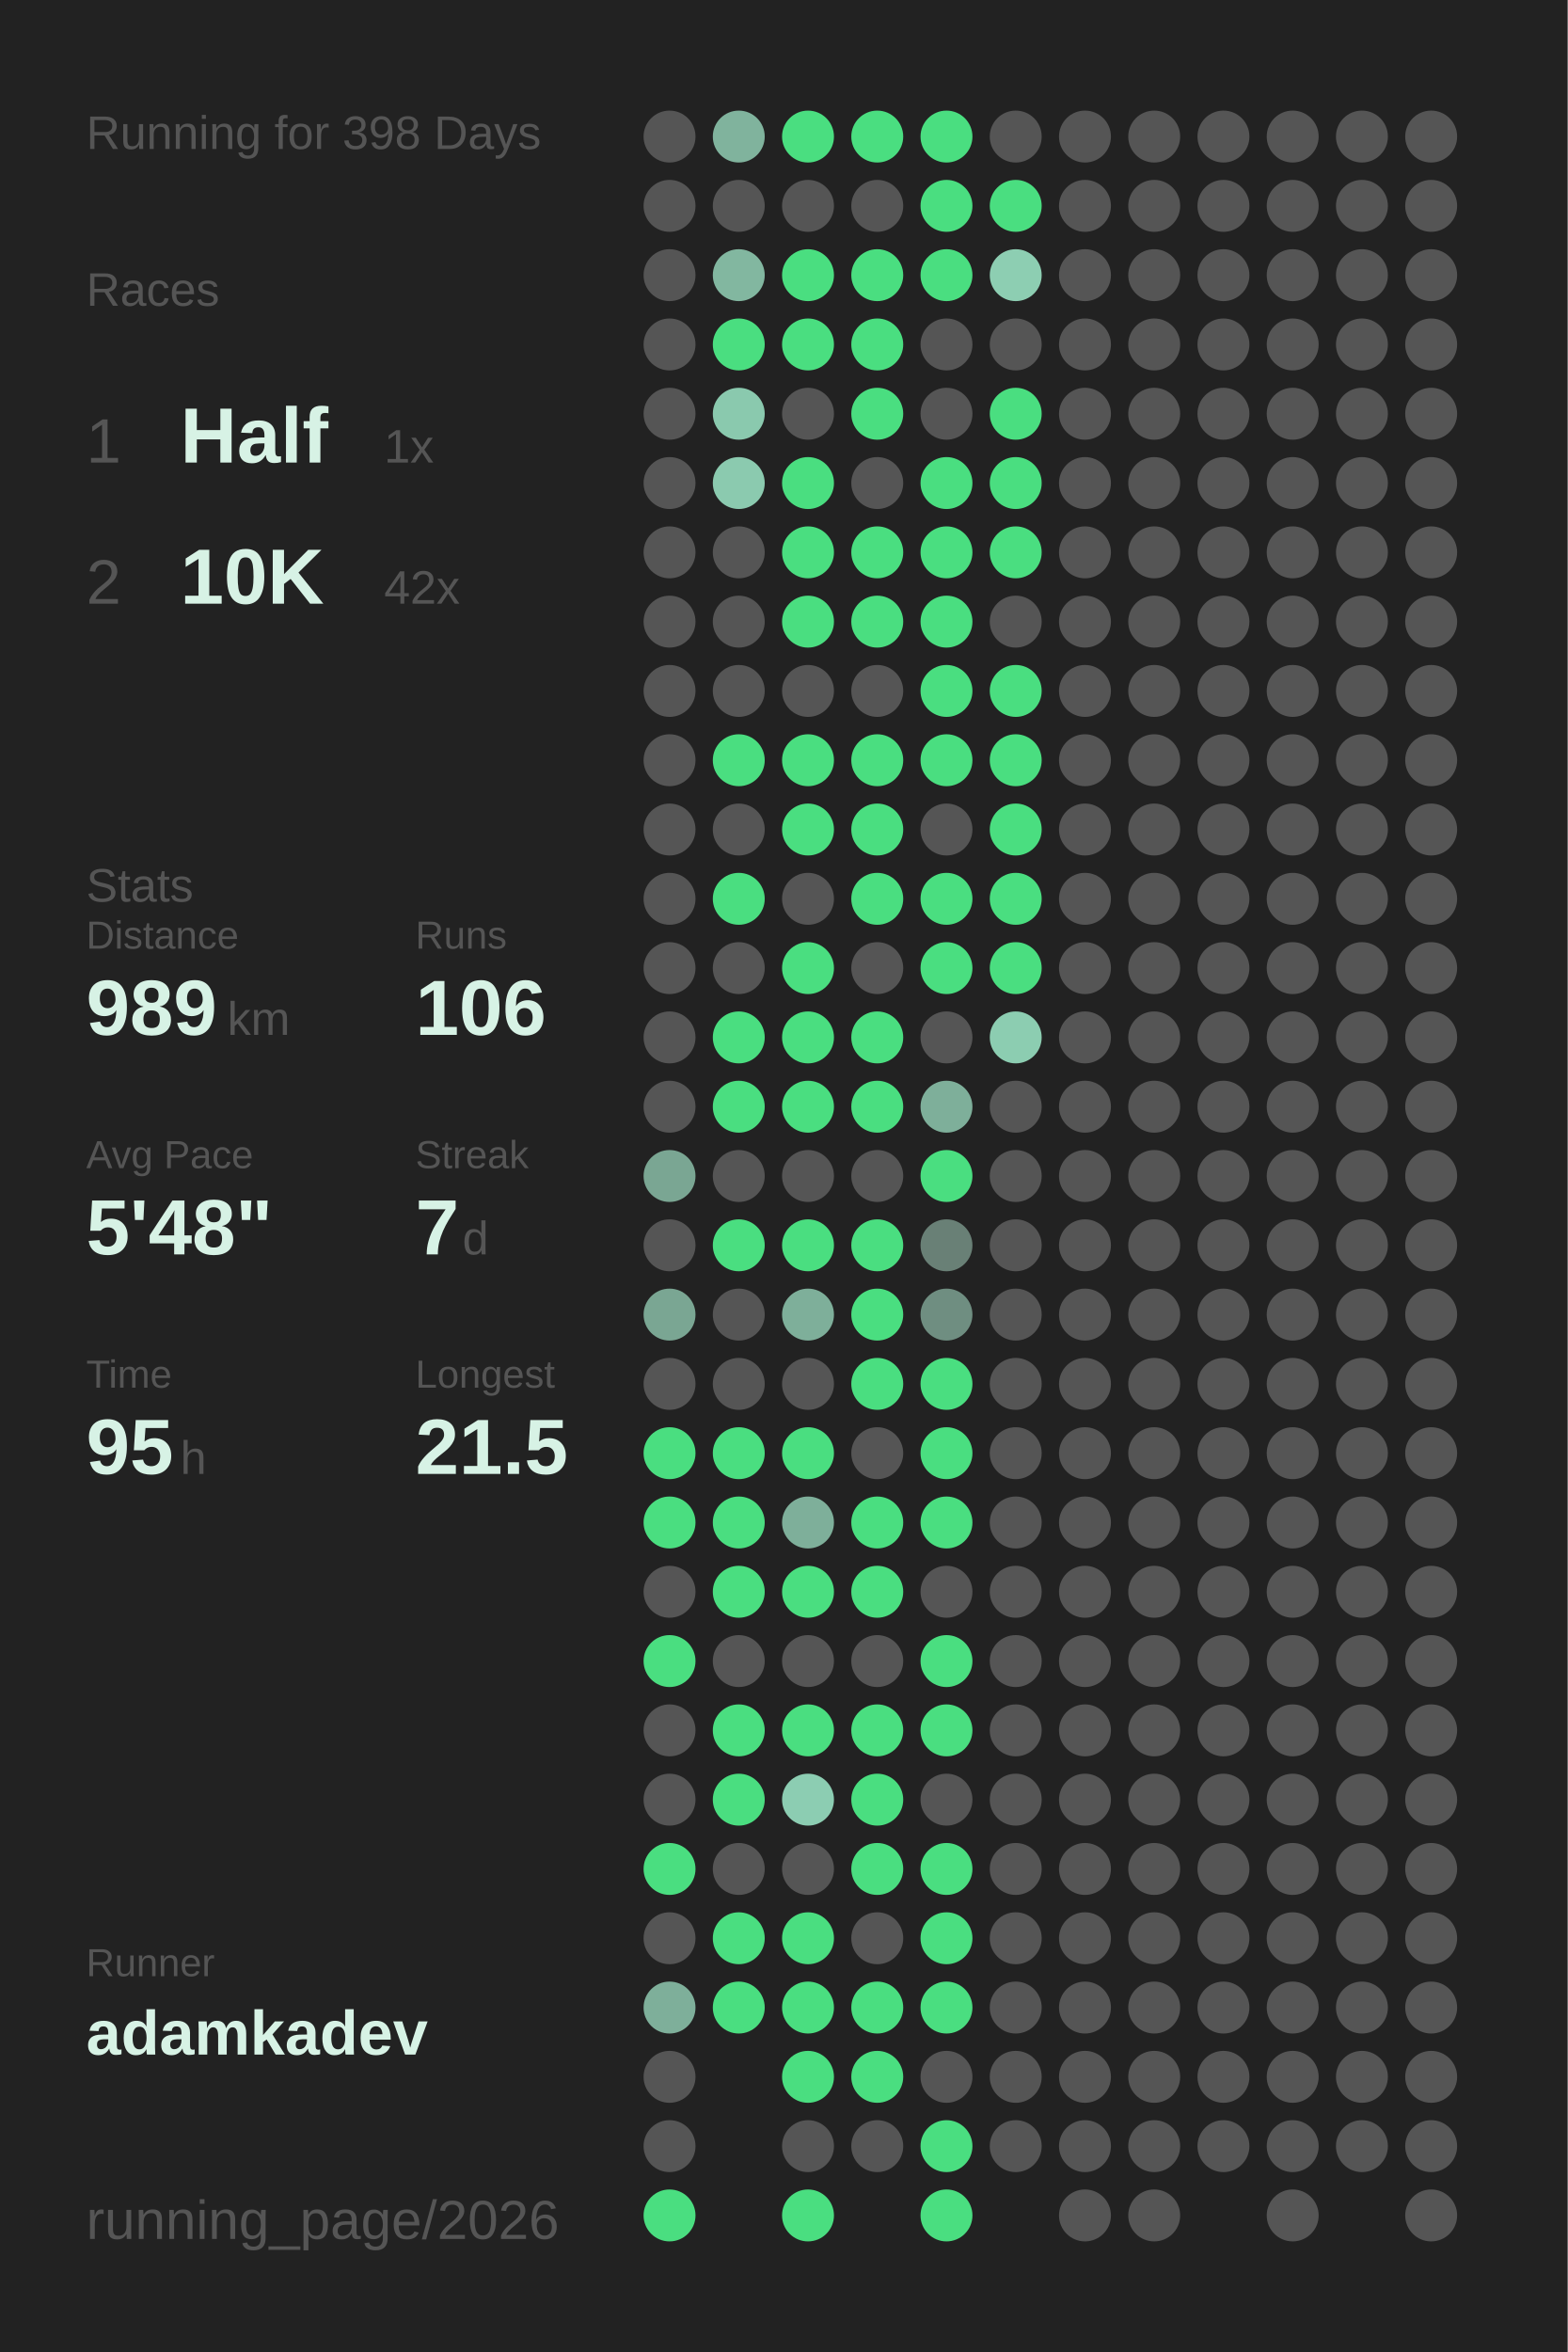
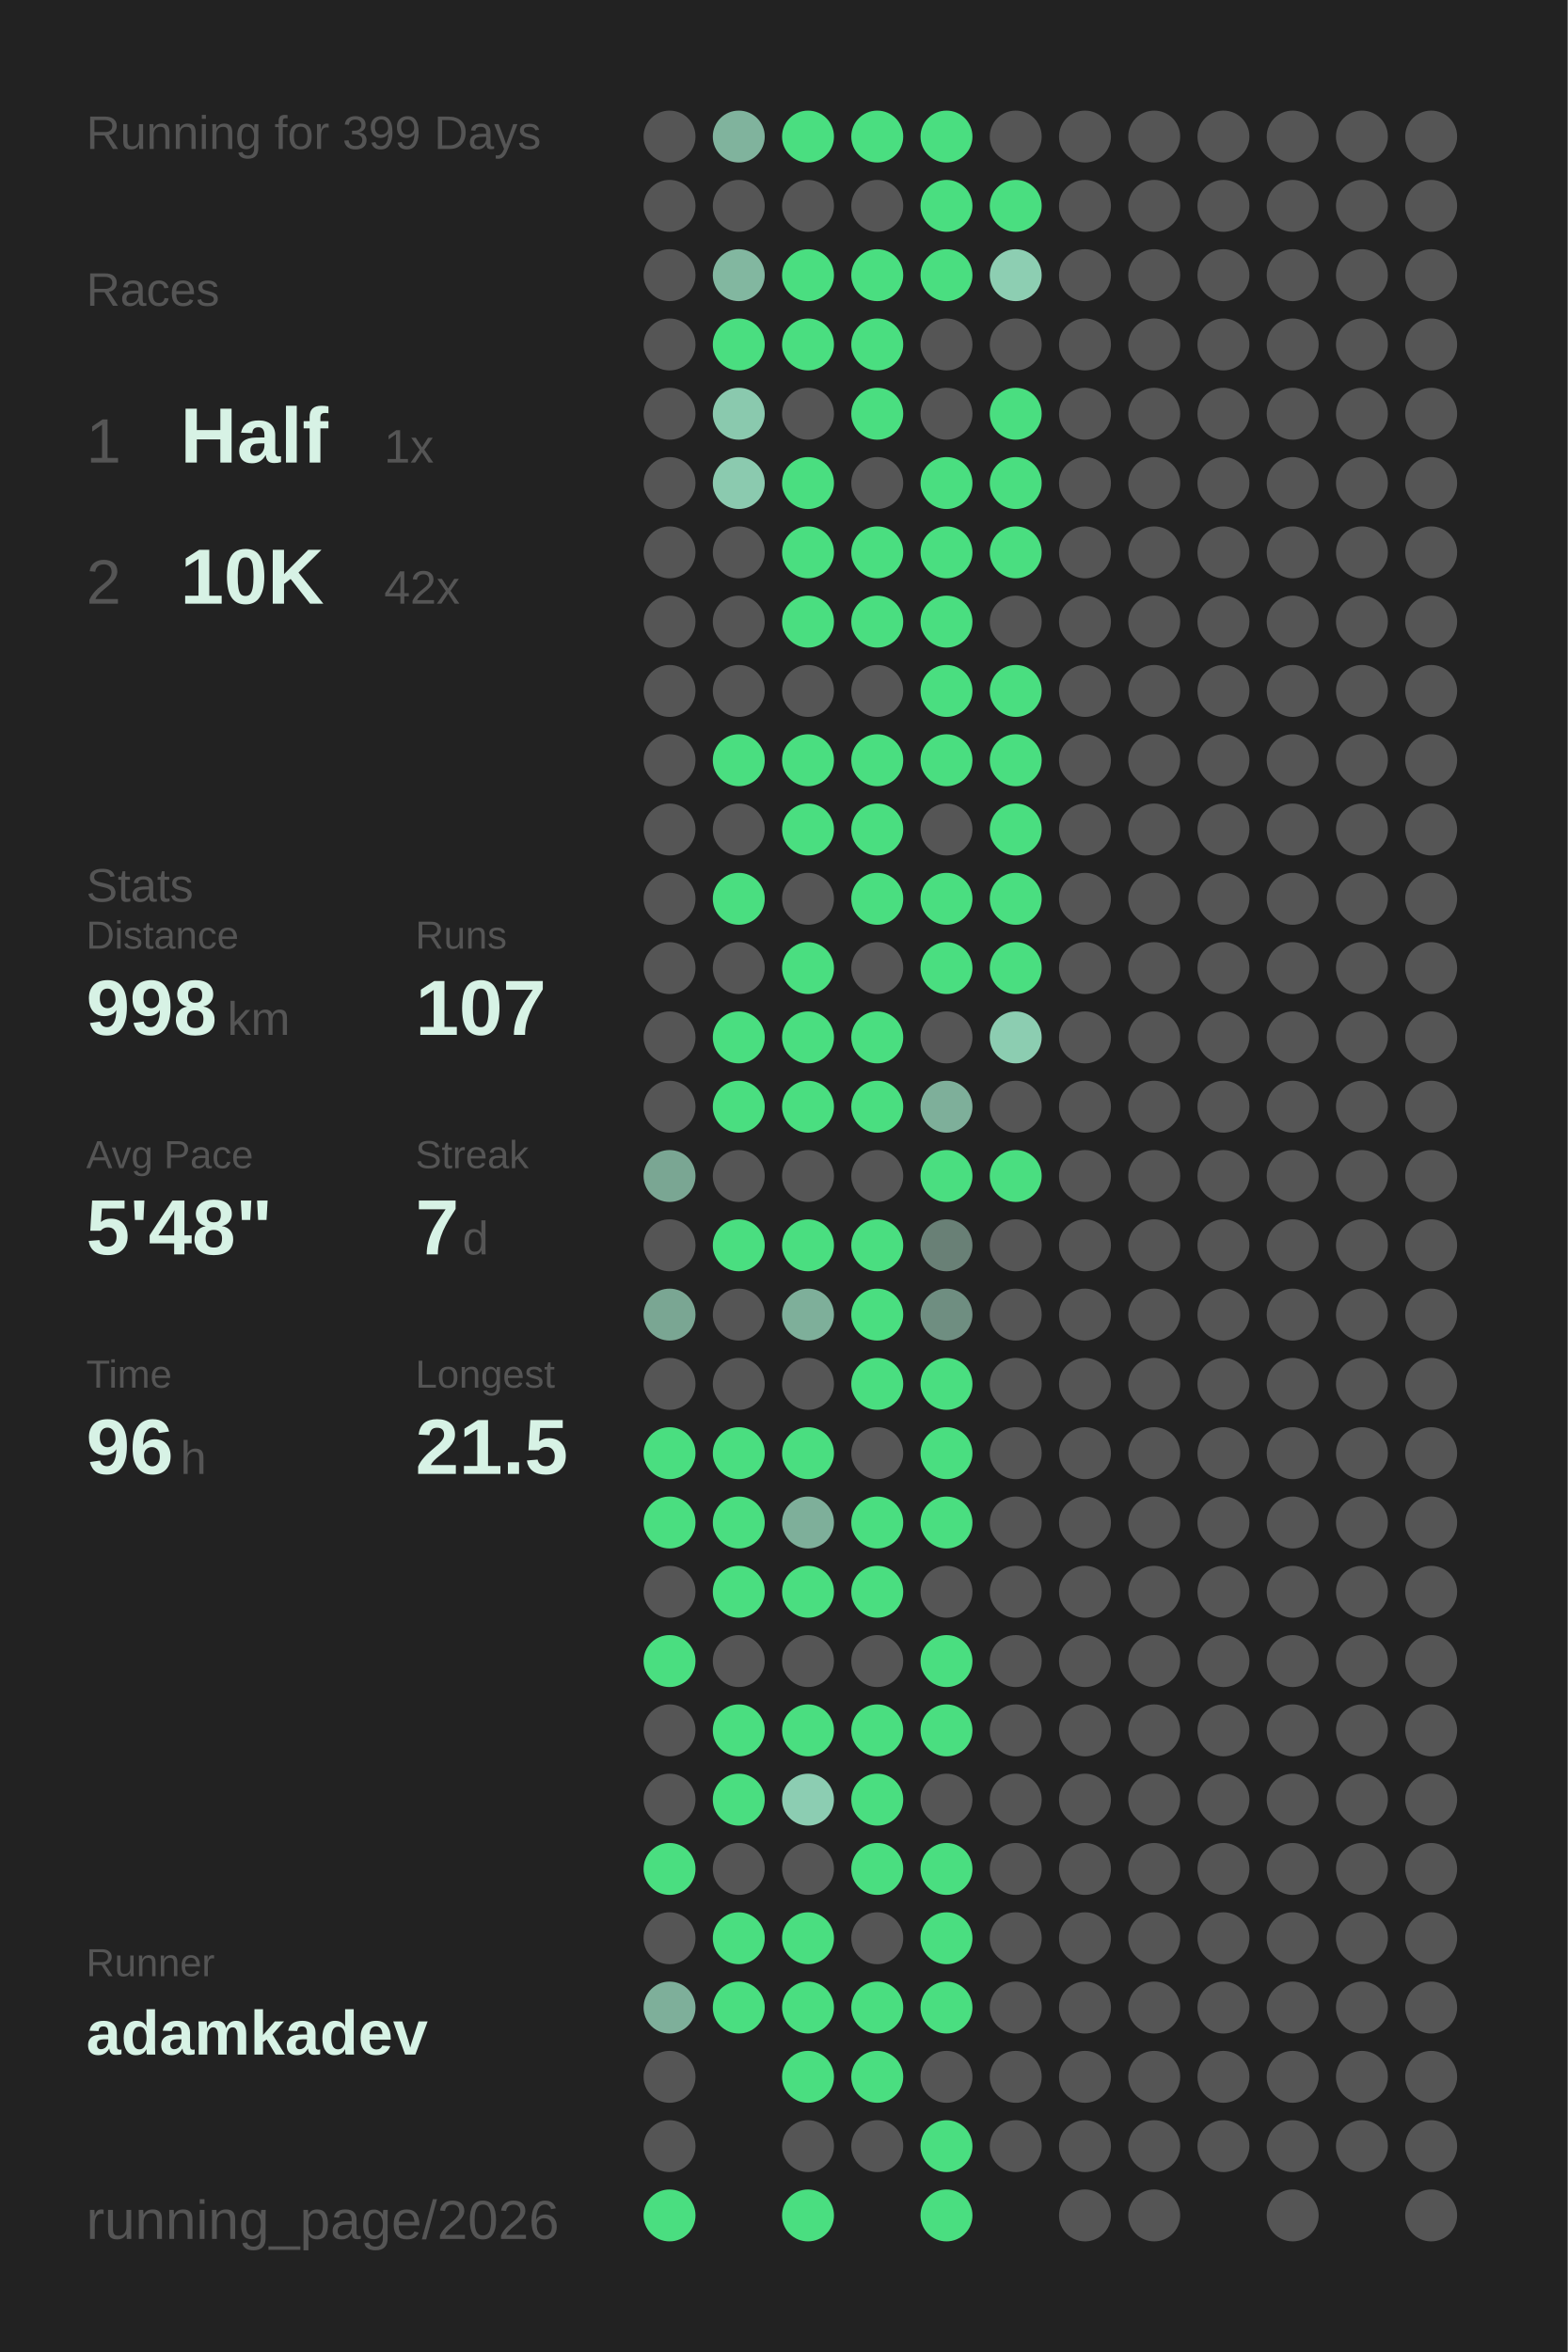
<svg xmlns="http://www.w3.org/2000/svg" baseProfile="full" height="300mm" version="1.1" viewBox="0,0,200,300" width="200mm">
  <defs />
  <rect fill="#222222" height="300" width="200" x="0" y="0" />
-   <text fill="#555555" style="font-size:6px; font-family:Arial;" x="11" y="19">Running for 398 Days</text>
+   <text fill="#555555" style="font-size:6px; font-family:Arial;" x="11" y="19">Running for 399 Days</text>
  <text fill="#555555" style="font-size:6px; font-family:Arial;" x="11" y="39">Races</text>
  <text fill="#555555" style="font-size:8px; font-family:Arial;" x="11" y="59">1</text>
  <text fill="#D7F2E5" style="font-size:10px; font-family:Arial; font-weight:bold;" x="23" y="59">Half</text>
  <text fill="#555555" style="font-size:6px; font-family:Arial;" x="49" y="59">1x</text>
  <text fill="#555555" style="font-size:8px; font-family:Arial;" x="11" y="77">2</text>
  <text fill="#D7F2E5" style="font-size:10px; font-family:Arial; font-weight:bold;" x="23" y="77">10K</text>
  <text fill="#555555" style="font-size:6px; font-family:Arial;" x="49" y="77">42x</text>
  <text fill="#555555" style="font-size:6px; font-family:Arial;" x="11" y="115">Stats</text>
  <text fill="#555555" style="font-size:5px; font-family:Arial;" x="11" y="121">Distance</text>
-   <text fill="#D7F2E5" style="font-size:10px; font-family:Arial; font-weight:bold;" x="11" y="132">989</text>
+   <text fill="#D7F2E5" style="font-size:10px; font-family:Arial; font-weight:bold;" x="11" y="132">998</text>
  <text fill="#555555" style="font-size:6px; font-family:Arial;" x="29" y="132">km</text>
  <text fill="#555555" style="font-size:5px; font-family:Arial;" x="53" y="121">Runs</text>
-   <text fill="#D7F2E5" style="font-size:10px; font-family:Arial; font-weight:bold;" x="53" y="132">106</text>
+   <text fill="#D7F2E5" style="font-size:10px; font-family:Arial; font-weight:bold;" x="53" y="132">107</text>
  <text fill="#555555" style="font-size:5px; font-family:Arial;" x="11" y="149">Avg Pace</text>
  <text fill="#D7F2E5" style="font-size:10px; font-family:Arial; font-weight:bold;" x="11" y="160">5'48"</text>
  <text fill="#555555" style="font-size:5px; font-family:Arial;" x="53" y="149">Streak</text>
  <text fill="#D7F2E5" style="font-size:10px; font-family:Arial; font-weight:bold;" x="53" y="160">7</text>
  <text fill="#555555" style="font-size:6px; font-family:Arial;" x="59" y="160">d</text>
  <text fill="#555555" style="font-size:5px; font-family:Arial;" x="11" y="177">Time</text>
-   <text fill="#D7F2E5" style="font-size:10px; font-family:Arial; font-weight:bold;" x="11" y="188">95</text>
+   <text fill="#D7F2E5" style="font-size:10px; font-family:Arial; font-weight:bold;" x="11" y="188">96</text>
  <text fill="#555555" style="font-size:6px; font-family:Arial;" x="23" y="188">h</text>
  <text fill="#555555" style="font-size:5px; font-family:Arial;" x="53" y="177">Longest</text>
  <text fill="#D7F2E5" style="font-size:10px; font-family:Arial; font-weight:bold;" x="53" y="188">21.5</text>
  <text fill="#555555" style="font-size:5px; font-family:Arial;" x="11" y="252.065">Runner</text>
  <text fill="#D7F2E5" style="font-size:8px; font-family:Arial; font-weight:bold;" x="11" y="262.065">adamkadev</text>
  <text fill="#555555" style="font-size:7px; font-family:Arial;" x="11" y="285.581">running_page/2026</text>
  <circle cx="85.417" cy="17.419" fill="#555555" r="3.312" />
  <circle cx="85.417" cy="26.258" fill="#555555" r="3.312" />
  <circle cx="85.417" cy="35.097" fill="#555555" r="3.312" />
  <circle cx="85.417" cy="43.935" fill="#555555" r="3.312" />
  <circle cx="85.417" cy="52.774" fill="#555555" r="3.312" />
  <circle cx="85.417" cy="61.613" fill="#555555" r="3.312" />
  <circle cx="85.417" cy="70.452" fill="#555555" r="3.312" />
  <circle cx="85.417" cy="79.29" fill="#555555" r="3.312" />
  <circle cx="85.417" cy="88.129" fill="#555555" r="3.312" />
  <circle cx="85.417" cy="96.968" fill="#555555" r="3.312" />
  <circle cx="85.417" cy="105.806" fill="#555555" r="3.312" />
  <circle cx="85.417" cy="114.645" fill="#555555" r="3.312" />
  <circle cx="85.417" cy="123.484" fill="#555555" r="3.312" />
  <circle cx="85.417" cy="132.323" fill="#555555" r="3.312" />
  <circle cx="85.417" cy="141.161" fill="#555555" r="3.312" />
  <circle cx="85.417" cy="150" fill="#7aa693" r="3.312" />
  <circle cx="85.417" cy="158.839" fill="#555555" r="3.312" />
  <circle cx="85.417" cy="167.677" fill="#7aa693" r="3.312" />
  <circle cx="85.417" cy="176.516" fill="#555555" r="3.312" />
  <circle cx="85.417" cy="185.355" fill="#4ADE80" r="3.312" />
  <circle cx="85.417" cy="194.194" fill="#4ADE80" r="3.312" />
  <circle cx="85.417" cy="203.032" fill="#555555" r="3.312" />
  <circle cx="85.417" cy="211.871" fill="#4ADE80" r="3.312" />
  <circle cx="85.417" cy="220.71" fill="#555555" r="3.312" />
  <circle cx="85.417" cy="229.548" fill="#555555" r="3.312" />
  <circle cx="85.417" cy="238.387" fill="#4ADE80" r="3.312" />
  <circle cx="85.417" cy="247.226" fill="#555555" r="3.312" />
  <circle cx="85.417" cy="256.065" fill="#7eaf9a" r="3.312" />
  <circle cx="85.417" cy="264.903" fill="#555555" r="3.312" />
  <circle cx="85.417" cy="273.742" fill="#555555" r="3.312" />
  <circle cx="85.417" cy="282.581" fill="#4ADE80" r="3.312" />
  <circle cx="94.25" cy="17.419" fill="#80b39d" r="3.312" />
  <circle cx="94.25" cy="26.258" fill="#555555" r="3.312" />
  <circle cx="94.25" cy="35.097" fill="#82b7a0" r="3.312" />
  <circle cx="94.25" cy="43.935" fill="#4ADE80" r="3.312" />
  <circle cx="94.25" cy="52.774" fill="#8ac9ae" r="3.312" />
  <circle cx="94.25" cy="61.613" fill="#8bcaaf" r="3.312" />
  <circle cx="94.25" cy="70.452" fill="#555555" r="3.312" />
  <circle cx="94.25" cy="79.29" fill="#555555" r="3.312" />
  <circle cx="94.25" cy="88.129" fill="#555555" r="3.312" />
  <circle cx="94.25" cy="96.968" fill="#4ADE80" r="3.312" />
  <circle cx="94.25" cy="105.806" fill="#555555" r="3.312" />
  <circle cx="94.25" cy="114.645" fill="#4ADE80" r="3.312" />
  <circle cx="94.25" cy="123.484" fill="#555555" r="3.312" />
  <circle cx="94.25" cy="132.323" fill="#4ADE80" r="3.312" />
  <circle cx="94.25" cy="141.161" fill="#4ADE80" r="3.312" />
  <circle cx="94.25" cy="150" fill="#555555" r="3.312" />
  <circle cx="94.25" cy="158.839" fill="#4ADE80" r="3.312" />
  <circle cx="94.25" cy="167.677" fill="#555555" r="3.312" />
  <circle cx="94.25" cy="176.516" fill="#555555" r="3.312" />
  <circle cx="94.25" cy="185.355" fill="#4ADE80" r="3.312" />
  <circle cx="94.25" cy="194.194" fill="#4ADE80" r="3.312" />
  <circle cx="94.25" cy="203.032" fill="#4ADE80" r="3.312" />
  <circle cx="94.25" cy="211.871" fill="#555555" r="3.312" />
  <circle cx="94.25" cy="220.71" fill="#4ADE80" r="3.312" />
  <circle cx="94.25" cy="229.548" fill="#4ADE80" r="3.312" />
  <circle cx="94.25" cy="238.387" fill="#555555" r="3.312" />
  <circle cx="94.25" cy="247.226" fill="#4ADE80" r="3.312" />
  <circle cx="94.25" cy="256.065" fill="#4ADE80" r="3.312" />
  <circle cx="103.083" cy="17.419" fill="#4ADE80" r="3.312" />
  <circle cx="103.083" cy="26.258" fill="#555555" r="3.312" />
  <circle cx="103.083" cy="35.097" fill="#4ADE80" r="3.312" />
  <circle cx="103.083" cy="43.935" fill="#4ADE80" r="3.312" />
  <circle cx="103.083" cy="52.774" fill="#555555" r="3.312" />
  <circle cx="103.083" cy="61.613" fill="#4ADE80" r="3.312" />
  <circle cx="103.083" cy="70.452" fill="#4ADE80" r="3.312" />
  <circle cx="103.083" cy="79.29" fill="#4ADE80" r="3.312" />
  <circle cx="103.083" cy="88.129" fill="#555555" r="3.312" />
  <circle cx="103.083" cy="96.968" fill="#4ADE80" r="3.312" />
  <circle cx="103.083" cy="105.806" fill="#4ADE80" r="3.312" />
  <circle cx="103.083" cy="114.645" fill="#555555" r="3.312" />
  <circle cx="103.083" cy="123.484" fill="#4ADE80" r="3.312" />
  <circle cx="103.083" cy="132.323" fill="#4ADE80" r="3.312" />
  <circle cx="103.083" cy="141.161" fill="#4ADE80" r="3.312" />
  <circle cx="103.083" cy="150" fill="#555555" r="3.312" />
  <circle cx="103.083" cy="158.839" fill="#4ADE80" r="3.312" />
  <circle cx="103.083" cy="167.677" fill="#7eaf9a" r="3.312" />
  <circle cx="103.083" cy="176.516" fill="#555555" r="3.312" />
  <circle cx="103.083" cy="185.355" fill="#4ADE80" r="3.312" />
  <circle cx="103.083" cy="194.194" fill="#7eaf9a" r="3.312" />
  <circle cx="103.083" cy="203.032" fill="#4ADE80" r="3.312" />
  <circle cx="103.083" cy="211.871" fill="#555555" r="3.312" />
  <circle cx="103.083" cy="220.71" fill="#4ADE80" r="3.312" />
  <circle cx="103.083" cy="229.548" fill="#8ccdb2" r="3.312" />
  <circle cx="103.083" cy="238.387" fill="#555555" r="3.312" />
  <circle cx="103.083" cy="247.226" fill="#4ADE80" r="3.312" />
  <circle cx="103.083" cy="256.065" fill="#4ADE80" r="3.312" />
  <circle cx="103.083" cy="264.903" fill="#4ADE80" r="3.312" />
  <circle cx="103.083" cy="273.742" fill="#555555" r="3.312" />
  <circle cx="103.083" cy="282.581" fill="#4ADE80" r="3.312" />
  <circle cx="111.917" cy="17.419" fill="#4ADE80" r="3.312" />
  <circle cx="111.917" cy="26.258" fill="#555555" r="3.312" />
  <circle cx="111.917" cy="35.097" fill="#4ADE80" r="3.312" />
  <circle cx="111.917" cy="43.935" fill="#4ADE80" r="3.312" />
  <circle cx="111.917" cy="52.774" fill="#4ADE80" r="3.312" />
  <circle cx="111.917" cy="61.613" fill="#555555" r="3.312" />
  <circle cx="111.917" cy="70.452" fill="#4ADE80" r="3.312" />
  <circle cx="111.917" cy="79.29" fill="#4ADE80" r="3.312" />
  <circle cx="111.917" cy="88.129" fill="#555555" r="3.312" />
  <circle cx="111.917" cy="96.968" fill="#4ADE80" r="3.312" />
  <circle cx="111.917" cy="105.806" fill="#4ADE80" r="3.312" />
  <circle cx="111.917" cy="114.645" fill="#4ADE80" r="3.312" />
  <circle cx="111.917" cy="123.484" fill="#555555" r="3.312" />
  <circle cx="111.917" cy="132.323" fill="#4ADE80" r="3.312" />
  <circle cx="111.917" cy="141.161" fill="#4ADE80" r="3.312" />
  <circle cx="111.917" cy="150" fill="#555555" r="3.312" />
  <circle cx="111.917" cy="158.839" fill="#4ADE80" r="3.312" />
  <circle cx="111.917" cy="167.677" fill="#4ADE80" r="3.312" />
  <circle cx="111.917" cy="176.516" fill="#4ADE80" r="3.312" />
  <circle cx="111.917" cy="185.355" fill="#555555" r="3.312" />
  <circle cx="111.917" cy="194.194" fill="#4ADE80" r="3.312" />
  <circle cx="111.917" cy="203.032" fill="#4ADE80" r="3.312" />
  <circle cx="111.917" cy="211.871" fill="#555555" r="3.312" />
  <circle cx="111.917" cy="220.71" fill="#4ADE80" r="3.312" />
  <circle cx="111.917" cy="229.548" fill="#4ADE80" r="3.312" />
  <circle cx="111.917" cy="238.387" fill="#4ADE80" r="3.312" />
  <circle cx="111.917" cy="247.226" fill="#555555" r="3.312" />
  <circle cx="111.917" cy="256.065" fill="#4ADE80" r="3.312" />
  <circle cx="111.917" cy="264.903" fill="#4ADE80" r="3.312" />
  <circle cx="111.917" cy="273.742" fill="#555555" r="3.312" />
  <circle cx="120.75" cy="17.419" fill="#4ADE80" r="3.312" />
  <circle cx="120.75" cy="26.258" fill="#4ADE80" r="3.312" />
  <circle cx="120.75" cy="35.097" fill="#4ADE80" r="3.312" />
  <circle cx="120.75" cy="43.935" fill="#555555" r="3.312" />
  <circle cx="120.75" cy="52.774" fill="#555555" r="3.312" />
  <circle cx="120.75" cy="61.613" fill="#4ADE80" r="3.312" />
  <circle cx="120.75" cy="70.452" fill="#4ADE80" r="3.312" />
  <circle cx="120.75" cy="79.29" fill="#4ADE80" r="3.312" />
  <circle cx="120.75" cy="88.129" fill="#4ADE80" r="3.312" />
  <circle cx="120.75" cy="96.968" fill="#4ADE80" r="3.312" />
  <circle cx="120.75" cy="105.806" fill="#555555" r="3.312" />
  <circle cx="120.75" cy="114.645" fill="#4ADE80" r="3.312" />
  <circle cx="120.75" cy="123.484" fill="#4ADE80" r="3.312" />
  <circle cx="120.75" cy="132.323" fill="#555555" r="3.312" />
  <circle cx="120.75" cy="141.161" fill="#7eaf9a" r="3.312" />
  <circle cx="120.75" cy="150" fill="#4ADE80" r="3.312" />
  <circle cx="120.75" cy="158.839" fill="#698076" r="3.312" />
  <circle cx="120.75" cy="167.677" fill="#6f8e81" r="3.312" />
  <circle cx="120.75" cy="176.516" fill="#4ADE80" r="3.312" />
  <circle cx="120.75" cy="185.355" fill="#4ADE80" r="3.312" />
  <circle cx="120.75" cy="194.194" fill="#4ADE80" r="3.312" />
  <circle cx="120.75" cy="203.032" fill="#555555" r="3.312" />
  <circle cx="120.75" cy="211.871" fill="#4ADE80" r="3.312" />
  <circle cx="120.75" cy="220.71" fill="#4ADE80" r="3.312" />
  <circle cx="120.75" cy="229.548" fill="#555555" r="3.312" />
  <circle cx="120.75" cy="238.387" fill="#4ADE80" r="3.312" />
  <circle cx="120.75" cy="247.226" fill="#4ADE80" r="3.312" />
  <circle cx="120.75" cy="256.065" fill="#4ADE80" r="3.312" />
  <circle cx="120.75" cy="264.903" fill="#555555" r="3.312" />
  <circle cx="120.75" cy="273.742" fill="#4ADE80" r="3.312" />
  <circle cx="120.75" cy="282.581" fill="#4ADE80" r="3.312" />
  <circle cx="129.583" cy="17.419" fill="#555555" r="3.312" />
  <circle cx="129.583" cy="26.258" fill="#4ADE80" r="3.312" />
  <circle cx="129.583" cy="35.097" fill="#8dceb2" r="3.312" />
  <circle cx="129.583" cy="43.935" fill="#555555" r="3.312" />
  <circle cx="129.583" cy="52.774" fill="#4ADE80" r="3.312" />
  <circle cx="129.583" cy="61.613" fill="#4ADE80" r="3.312" />
  <circle cx="129.583" cy="70.452" fill="#4ADE80" r="3.312" />
  <circle cx="129.583" cy="79.29" fill="#555555" r="3.312" />
  <circle cx="129.583" cy="88.129" fill="#4ADE80" r="3.312" />
  <circle cx="129.583" cy="96.968" fill="#4ADE80" r="3.312" />
  <circle cx="129.583" cy="105.806" fill="#4ADE80" r="3.312" />
  <circle cx="129.583" cy="114.645" fill="#4ADE80" r="3.312" />
  <circle cx="129.583" cy="123.484" fill="#4ADE80" r="3.312" />
  <circle cx="129.583" cy="132.323" fill="#8ccdb1" r="3.312" />
  <circle cx="129.583" cy="141.161" fill="#555555" r="3.312" />
-   <circle cx="129.583" cy="150" fill="#555555" r="3.312" />
+   <circle cx="129.583" cy="150" fill="#4ADE80" r="3.312" />
  <circle cx="129.583" cy="158.839" fill="#555555" r="3.312" />
  <circle cx="129.583" cy="167.677" fill="#555555" r="3.312" />
  <circle cx="129.583" cy="176.516" fill="#555555" r="3.312" />
  <circle cx="129.583" cy="185.355" fill="#555555" r="3.312" />
  <circle cx="129.583" cy="194.194" fill="#555555" r="3.312" />
  <circle cx="129.583" cy="203.032" fill="#555555" r="3.312" />
  <circle cx="129.583" cy="211.871" fill="#555555" r="3.312" />
  <circle cx="129.583" cy="220.71" fill="#555555" r="3.312" />
  <circle cx="129.583" cy="229.548" fill="#555555" r="3.312" />
  <circle cx="129.583" cy="238.387" fill="#555555" r="3.312" />
  <circle cx="129.583" cy="247.226" fill="#555555" r="3.312" />
  <circle cx="129.583" cy="256.065" fill="#555555" r="3.312" />
  <circle cx="129.583" cy="264.903" fill="#555555" r="3.312" />
  <circle cx="129.583" cy="273.742" fill="#555555" r="3.312" />
  <circle cx="138.417" cy="17.419" fill="#555555" r="3.312" />
  <circle cx="138.417" cy="26.258" fill="#555555" r="3.312" />
  <circle cx="138.417" cy="35.097" fill="#555555" r="3.312" />
  <circle cx="138.417" cy="43.935" fill="#555555" r="3.312" />
  <circle cx="138.417" cy="52.774" fill="#555555" r="3.312" />
  <circle cx="138.417" cy="61.613" fill="#555555" r="3.312" />
  <circle cx="138.417" cy="70.452" fill="#555555" r="3.312" />
  <circle cx="138.417" cy="79.29" fill="#555555" r="3.312" />
  <circle cx="138.417" cy="88.129" fill="#555555" r="3.312" />
  <circle cx="138.417" cy="96.968" fill="#555555" r="3.312" />
  <circle cx="138.417" cy="105.806" fill="#555555" r="3.312" />
  <circle cx="138.417" cy="114.645" fill="#555555" r="3.312" />
  <circle cx="138.417" cy="123.484" fill="#555555" r="3.312" />
  <circle cx="138.417" cy="132.323" fill="#555555" r="3.312" />
  <circle cx="138.417" cy="141.161" fill="#555555" r="3.312" />
  <circle cx="138.417" cy="150" fill="#555555" r="3.312" />
  <circle cx="138.417" cy="158.839" fill="#555555" r="3.312" />
  <circle cx="138.417" cy="167.677" fill="#555555" r="3.312" />
  <circle cx="138.417" cy="176.516" fill="#555555" r="3.312" />
  <circle cx="138.417" cy="185.355" fill="#555555" r="3.312" />
  <circle cx="138.417" cy="194.194" fill="#555555" r="3.312" />
  <circle cx="138.417" cy="203.032" fill="#555555" r="3.312" />
  <circle cx="138.417" cy="211.871" fill="#555555" r="3.312" />
  <circle cx="138.417" cy="220.71" fill="#555555" r="3.312" />
  <circle cx="138.417" cy="229.548" fill="#555555" r="3.312" />
  <circle cx="138.417" cy="238.387" fill="#555555" r="3.312" />
  <circle cx="138.417" cy="247.226" fill="#555555" r="3.312" />
  <circle cx="138.417" cy="256.065" fill="#555555" r="3.312" />
  <circle cx="138.417" cy="264.903" fill="#555555" r="3.312" />
  <circle cx="138.417" cy="273.742" fill="#555555" r="3.312" />
  <circle cx="138.417" cy="282.581" fill="#555555" r="3.312" />
  <circle cx="147.25" cy="17.419" fill="#555555" r="3.312" />
  <circle cx="147.25" cy="26.258" fill="#555555" r="3.312" />
  <circle cx="147.25" cy="35.097" fill="#555555" r="3.312" />
  <circle cx="147.25" cy="43.935" fill="#555555" r="3.312" />
  <circle cx="147.25" cy="52.774" fill="#555555" r="3.312" />
  <circle cx="147.25" cy="61.613" fill="#555555" r="3.312" />
  <circle cx="147.25" cy="70.452" fill="#555555" r="3.312" />
  <circle cx="147.25" cy="79.29" fill="#555555" r="3.312" />
  <circle cx="147.25" cy="88.129" fill="#555555" r="3.312" />
  <circle cx="147.25" cy="96.968" fill="#555555" r="3.312" />
  <circle cx="147.25" cy="105.806" fill="#555555" r="3.312" />
  <circle cx="147.25" cy="114.645" fill="#555555" r="3.312" />
  <circle cx="147.25" cy="123.484" fill="#555555" r="3.312" />
  <circle cx="147.25" cy="132.323" fill="#555555" r="3.312" />
  <circle cx="147.25" cy="141.161" fill="#555555" r="3.312" />
  <circle cx="147.25" cy="150" fill="#555555" r="3.312" />
  <circle cx="147.25" cy="158.839" fill="#555555" r="3.312" />
  <circle cx="147.25" cy="167.677" fill="#555555" r="3.312" />
  <circle cx="147.25" cy="176.516" fill="#555555" r="3.312" />
  <circle cx="147.25" cy="185.355" fill="#555555" r="3.312" />
  <circle cx="147.25" cy="194.194" fill="#555555" r="3.312" />
  <circle cx="147.25" cy="203.032" fill="#555555" r="3.312" />
  <circle cx="147.25" cy="211.871" fill="#555555" r="3.312" />
  <circle cx="147.25" cy="220.71" fill="#555555" r="3.312" />
  <circle cx="147.25" cy="229.548" fill="#555555" r="3.312" />
  <circle cx="147.25" cy="238.387" fill="#555555" r="3.312" />
  <circle cx="147.25" cy="247.226" fill="#555555" r="3.312" />
  <circle cx="147.25" cy="256.065" fill="#555555" r="3.312" />
  <circle cx="147.25" cy="264.903" fill="#555555" r="3.312" />
  <circle cx="147.25" cy="273.742" fill="#555555" r="3.312" />
  <circle cx="147.25" cy="282.581" fill="#555555" r="3.312" />
  <circle cx="156.083" cy="17.419" fill="#555555" r="3.312" />
  <circle cx="156.083" cy="26.258" fill="#555555" r="3.312" />
  <circle cx="156.083" cy="35.097" fill="#555555" r="3.312" />
  <circle cx="156.083" cy="43.935" fill="#555555" r="3.312" />
  <circle cx="156.083" cy="52.774" fill="#555555" r="3.312" />
  <circle cx="156.083" cy="61.613" fill="#555555" r="3.312" />
  <circle cx="156.083" cy="70.452" fill="#555555" r="3.312" />
  <circle cx="156.083" cy="79.29" fill="#555555" r="3.312" />
  <circle cx="156.083" cy="88.129" fill="#555555" r="3.312" />
  <circle cx="156.083" cy="96.968" fill="#555555" r="3.312" />
  <circle cx="156.083" cy="105.806" fill="#555555" r="3.312" />
  <circle cx="156.083" cy="114.645" fill="#555555" r="3.312" />
  <circle cx="156.083" cy="123.484" fill="#555555" r="3.312" />
  <circle cx="156.083" cy="132.323" fill="#555555" r="3.312" />
  <circle cx="156.083" cy="141.161" fill="#555555" r="3.312" />
  <circle cx="156.083" cy="150" fill="#555555" r="3.312" />
  <circle cx="156.083" cy="158.839" fill="#555555" r="3.312" />
  <circle cx="156.083" cy="167.677" fill="#555555" r="3.312" />
  <circle cx="156.083" cy="176.516" fill="#555555" r="3.312" />
  <circle cx="156.083" cy="185.355" fill="#555555" r="3.312" />
  <circle cx="156.083" cy="194.194" fill="#555555" r="3.312" />
  <circle cx="156.083" cy="203.032" fill="#555555" r="3.312" />
  <circle cx="156.083" cy="211.871" fill="#555555" r="3.312" />
  <circle cx="156.083" cy="220.71" fill="#555555" r="3.312" />
  <circle cx="156.083" cy="229.548" fill="#555555" r="3.312" />
  <circle cx="156.083" cy="238.387" fill="#555555" r="3.312" />
  <circle cx="156.083" cy="247.226" fill="#555555" r="3.312" />
  <circle cx="156.083" cy="256.065" fill="#555555" r="3.312" />
  <circle cx="156.083" cy="264.903" fill="#555555" r="3.312" />
  <circle cx="156.083" cy="273.742" fill="#555555" r="3.312" />
  <circle cx="164.917" cy="17.419" fill="#555555" r="3.312" />
  <circle cx="164.917" cy="26.258" fill="#555555" r="3.312" />
  <circle cx="164.917" cy="35.097" fill="#555555" r="3.312" />
  <circle cx="164.917" cy="43.935" fill="#555555" r="3.312" />
  <circle cx="164.917" cy="52.774" fill="#555555" r="3.312" />
  <circle cx="164.917" cy="61.613" fill="#555555" r="3.312" />
  <circle cx="164.917" cy="70.452" fill="#555555" r="3.312" />
  <circle cx="164.917" cy="79.29" fill="#555555" r="3.312" />
  <circle cx="164.917" cy="88.129" fill="#555555" r="3.312" />
  <circle cx="164.917" cy="96.968" fill="#555555" r="3.312" />
  <circle cx="164.917" cy="105.806" fill="#555555" r="3.312" />
  <circle cx="164.917" cy="114.645" fill="#555555" r="3.312" />
  <circle cx="164.917" cy="123.484" fill="#555555" r="3.312" />
  <circle cx="164.917" cy="132.323" fill="#555555" r="3.312" />
  <circle cx="164.917" cy="141.161" fill="#555555" r="3.312" />
  <circle cx="164.917" cy="150" fill="#555555" r="3.312" />
  <circle cx="164.917" cy="158.839" fill="#555555" r="3.312" />
  <circle cx="164.917" cy="167.677" fill="#555555" r="3.312" />
  <circle cx="164.917" cy="176.516" fill="#555555" r="3.312" />
  <circle cx="164.917" cy="185.355" fill="#555555" r="3.312" />
  <circle cx="164.917" cy="194.194" fill="#555555" r="3.312" />
  <circle cx="164.917" cy="203.032" fill="#555555" r="3.312" />
  <circle cx="164.917" cy="211.871" fill="#555555" r="3.312" />
  <circle cx="164.917" cy="220.71" fill="#555555" r="3.312" />
  <circle cx="164.917" cy="229.548" fill="#555555" r="3.312" />
  <circle cx="164.917" cy="238.387" fill="#555555" r="3.312" />
  <circle cx="164.917" cy="247.226" fill="#555555" r="3.312" />
  <circle cx="164.917" cy="256.065" fill="#555555" r="3.312" />
  <circle cx="164.917" cy="264.903" fill="#555555" r="3.312" />
  <circle cx="164.917" cy="273.742" fill="#555555" r="3.312" />
  <circle cx="164.917" cy="282.581" fill="#555555" r="3.312" />
  <circle cx="173.75" cy="17.419" fill="#555555" r="3.312" />
  <circle cx="173.75" cy="26.258" fill="#555555" r="3.312" />
  <circle cx="173.75" cy="35.097" fill="#555555" r="3.312" />
  <circle cx="173.75" cy="43.935" fill="#555555" r="3.312" />
  <circle cx="173.75" cy="52.774" fill="#555555" r="3.312" />
  <circle cx="173.75" cy="61.613" fill="#555555" r="3.312" />
  <circle cx="173.75" cy="70.452" fill="#555555" r="3.312" />
  <circle cx="173.75" cy="79.29" fill="#555555" r="3.312" />
  <circle cx="173.75" cy="88.129" fill="#555555" r="3.312" />
  <circle cx="173.75" cy="96.968" fill="#555555" r="3.312" />
  <circle cx="173.75" cy="105.806" fill="#555555" r="3.312" />
  <circle cx="173.75" cy="114.645" fill="#555555" r="3.312" />
  <circle cx="173.75" cy="123.484" fill="#555555" r="3.312" />
  <circle cx="173.75" cy="132.323" fill="#555555" r="3.312" />
  <circle cx="173.75" cy="141.161" fill="#555555" r="3.312" />
  <circle cx="173.75" cy="150" fill="#555555" r="3.312" />
  <circle cx="173.75" cy="158.839" fill="#555555" r="3.312" />
  <circle cx="173.75" cy="167.677" fill="#555555" r="3.312" />
  <circle cx="173.75" cy="176.516" fill="#555555" r="3.312" />
  <circle cx="173.75" cy="185.355" fill="#555555" r="3.312" />
  <circle cx="173.75" cy="194.194" fill="#555555" r="3.312" />
  <circle cx="173.75" cy="203.032" fill="#555555" r="3.312" />
  <circle cx="173.75" cy="211.871" fill="#555555" r="3.312" />
  <circle cx="173.75" cy="220.71" fill="#555555" r="3.312" />
  <circle cx="173.75" cy="229.548" fill="#555555" r="3.312" />
  <circle cx="173.75" cy="238.387" fill="#555555" r="3.312" />
  <circle cx="173.75" cy="247.226" fill="#555555" r="3.312" />
  <circle cx="173.75" cy="256.065" fill="#555555" r="3.312" />
  <circle cx="173.75" cy="264.903" fill="#555555" r="3.312" />
  <circle cx="173.75" cy="273.742" fill="#555555" r="3.312" />
  <circle cx="182.583" cy="17.419" fill="#555555" r="3.312" />
  <circle cx="182.583" cy="26.258" fill="#555555" r="3.312" />
  <circle cx="182.583" cy="35.097" fill="#555555" r="3.312" />
  <circle cx="182.583" cy="43.935" fill="#555555" r="3.312" />
  <circle cx="182.583" cy="52.774" fill="#555555" r="3.312" />
  <circle cx="182.583" cy="61.613" fill="#555555" r="3.312" />
  <circle cx="182.583" cy="70.452" fill="#555555" r="3.312" />
  <circle cx="182.583" cy="79.29" fill="#555555" r="3.312" />
  <circle cx="182.583" cy="88.129" fill="#555555" r="3.312" />
  <circle cx="182.583" cy="96.968" fill="#555555" r="3.312" />
  <circle cx="182.583" cy="105.806" fill="#555555" r="3.312" />
  <circle cx="182.583" cy="114.645" fill="#555555" r="3.312" />
  <circle cx="182.583" cy="123.484" fill="#555555" r="3.312" />
  <circle cx="182.583" cy="132.323" fill="#555555" r="3.312" />
  <circle cx="182.583" cy="141.161" fill="#555555" r="3.312" />
  <circle cx="182.583" cy="150" fill="#555555" r="3.312" />
  <circle cx="182.583" cy="158.839" fill="#555555" r="3.312" />
  <circle cx="182.583" cy="167.677" fill="#555555" r="3.312" />
  <circle cx="182.583" cy="176.516" fill="#555555" r="3.312" />
  <circle cx="182.583" cy="185.355" fill="#555555" r="3.312" />
  <circle cx="182.583" cy="194.194" fill="#555555" r="3.312" />
  <circle cx="182.583" cy="203.032" fill="#555555" r="3.312" />
  <circle cx="182.583" cy="211.871" fill="#555555" r="3.312" />
  <circle cx="182.583" cy="220.71" fill="#555555" r="3.312" />
  <circle cx="182.583" cy="229.548" fill="#555555" r="3.312" />
  <circle cx="182.583" cy="238.387" fill="#555555" r="3.312" />
  <circle cx="182.583" cy="247.226" fill="#555555" r="3.312" />
  <circle cx="182.583" cy="256.065" fill="#555555" r="3.312" />
  <circle cx="182.583" cy="264.903" fill="#555555" r="3.312" />
  <circle cx="182.583" cy="273.742" fill="#555555" r="3.312" />
  <circle cx="182.583" cy="282.581" fill="#555555" r="3.312" />
</svg>
